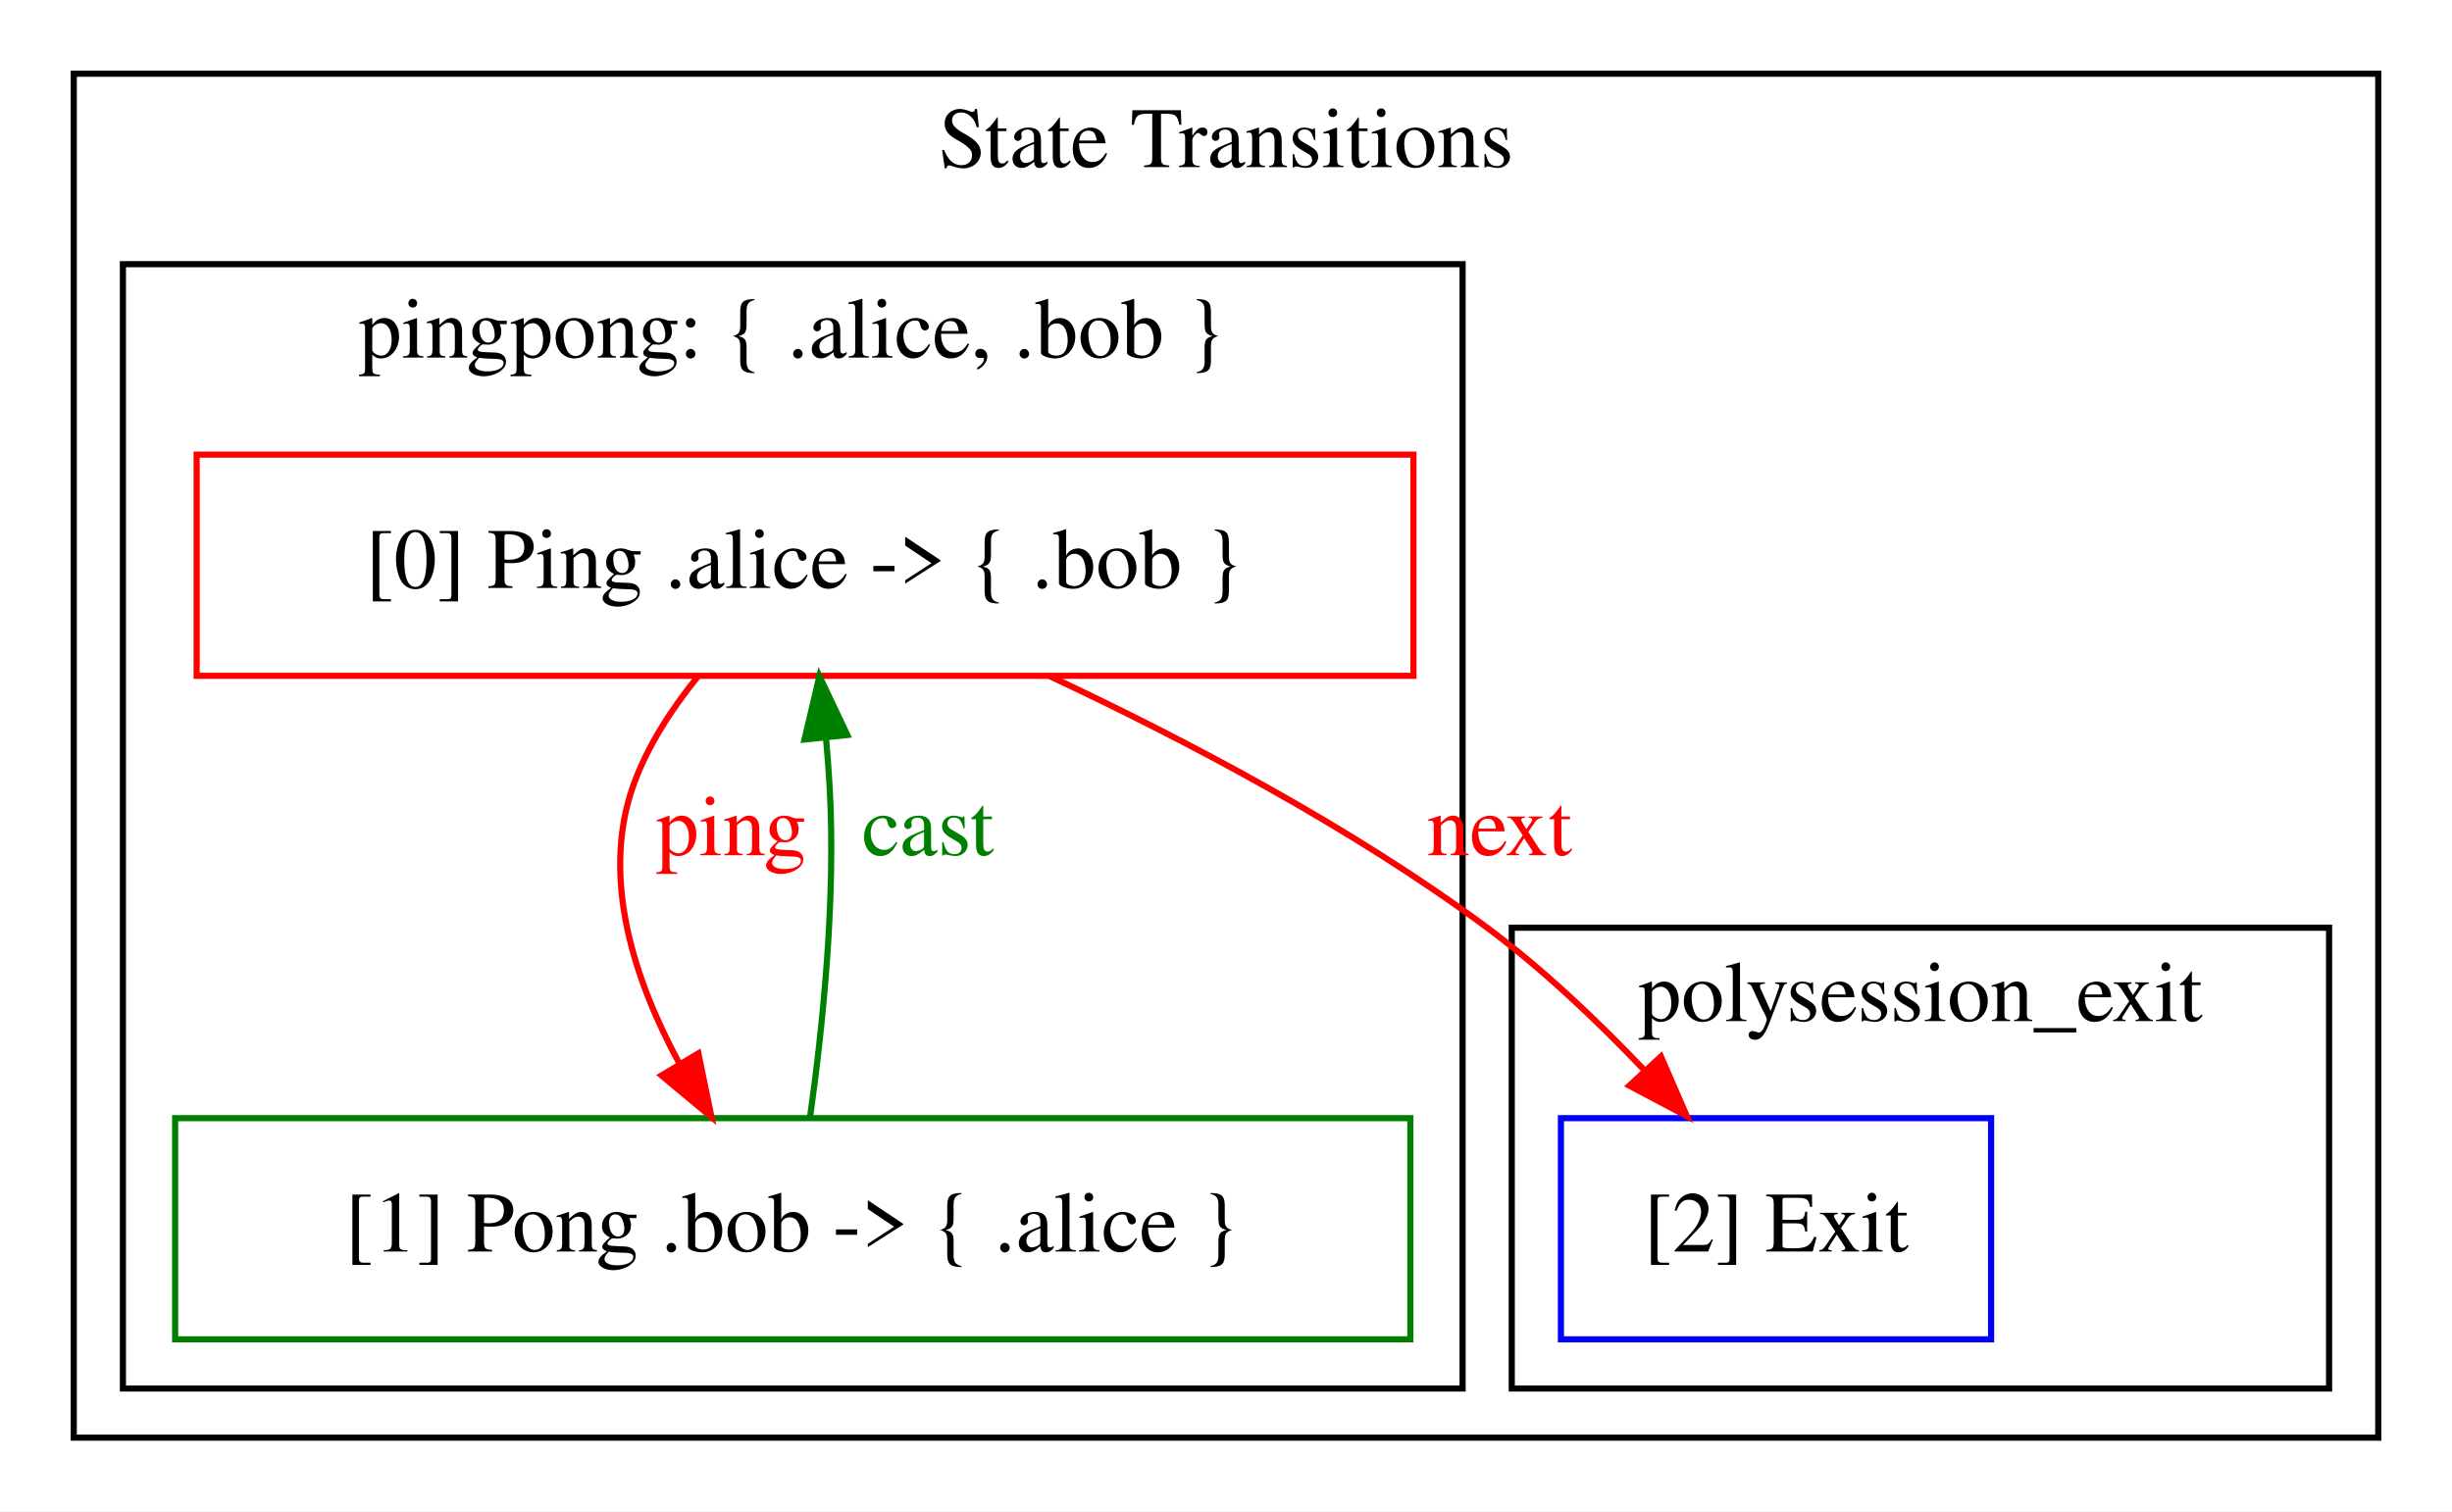
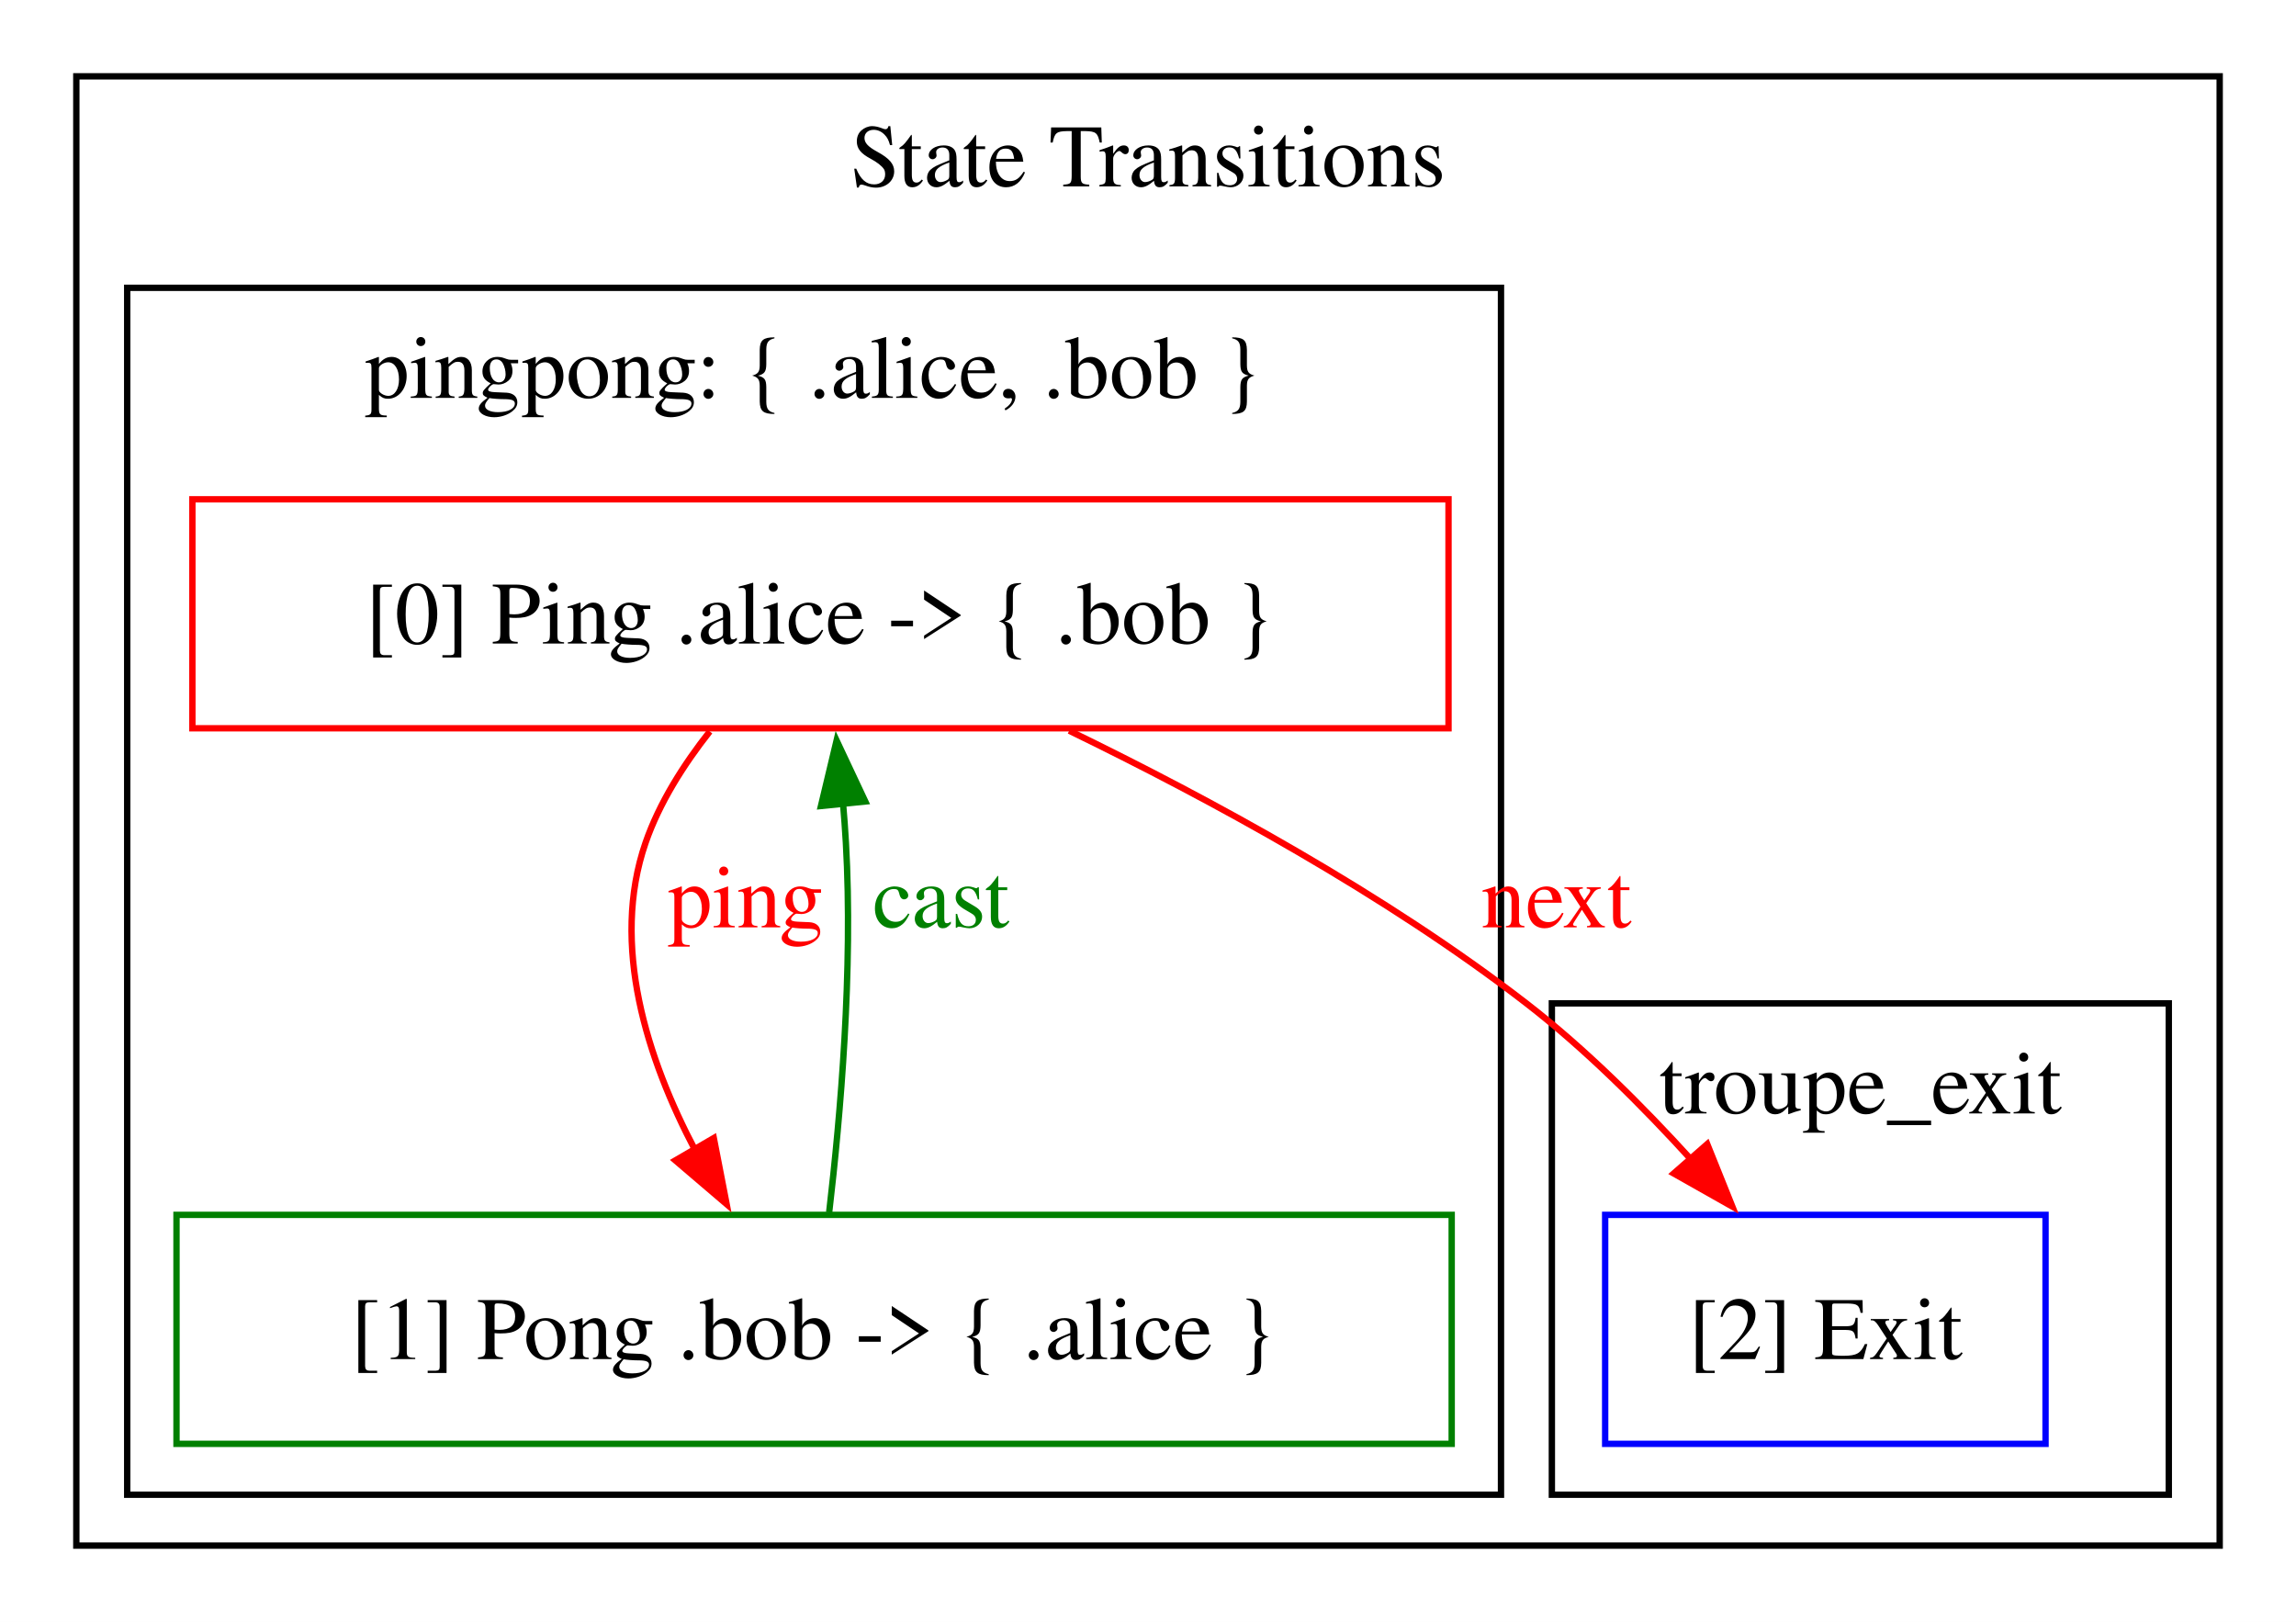
- <svg xmlns="http://www.w3.org/2000/svg" width="399pt" height="246pt" viewBox="0.00 0.00 399.00 246.00">
-   <g id="graph0" class="graph" transform="scale(1 1) rotate(0) translate(4 242)">
-     <polygon fill="white" stroke="transparent" points="-4,4 -4,-242 395,-242 395,4 -4,4" />
+ <svg xmlns="http://www.w3.org/2000/svg" width="361pt" height="255pt" viewBox="0.00 0.00 361.00 255.00">
+   <g id="graph0" class="graph" transform="scale(1 1) rotate(0) translate(4 251)">
+     <polygon fill="white" stroke="none" points="-4,4 -4,-251 357,-251 357,4 -4,4" />
    <g id="clust1" class="cluster">
-       <polygon fill="none" stroke="black" points="8,-8 8,-230 383,-230 383,-8 8,-8" />
-       <text text-anchor="middle" x="195.5" y="-214.8" font-family="Times,serif" font-size="14.00">State Transitions</text>
+       <polygon fill="none" stroke="black" points="8,-8 8,-239 345,-239 345,-8 8,-8" />
+       <text xml:space="preserve" text-anchor="middle" x="176.5" y="-221.7" font-family="Times,serif" font-size="14.00">State Transitions</text>
    </g>
    <g id="clust2" class="cluster">
-       <polygon fill="none" stroke="black" points="16,-16 16,-199 234,-199 234,-16 16,-16" />
-       <text text-anchor="middle" x="125" y="-183.8" font-family="Times,serif" font-size="14.00">pingpong: { .alice, .bob }</text>
+       <polygon fill="none" stroke="black" points="16,-16 16,-205.75 232,-205.75 232,-16 16,-16" />
+       <text xml:space="preserve" text-anchor="middle" x="124" y="-188.45" font-family="Times,serif" font-size="14.00">pingpong: { .alice, .bob }</text>
    </g>
    <g id="clust3" class="cluster">
-       <polygon fill="none" stroke="black" points="242,-16 242,-91 375,-91 375,-16 242,-16" />
-       <text text-anchor="middle" x="308.5" y="-75.8" font-family="Times,serif" font-size="14.00">polysession_exit</text>
+       <polygon fill="none" stroke="black" points="240,-16 240,-93.25 337,-93.25 337,-16 240,-16" />
+       <text xml:space="preserve" text-anchor="middle" x="288.5" y="-75.95" font-family="Times,serif" font-size="14.00">troupe_exit</text>
    </g>
    <g id="node1" class="node">
-       <polygon fill="none" stroke="red" points="226,-168 28,-168 28,-132 226,-132 226,-168" />
-       <text text-anchor="middle" x="127" y="-146.3" font-family="Times,serif" font-size="14.00">[0] Ping .alice -&gt; { .bob }</text>
+       <polygon fill="none" stroke="red" points="223.75,-172.5 26.25,-172.5 26.25,-136.5 223.75,-136.5 223.75,-172.5" />
+       <text xml:space="preserve" text-anchor="middle" x="125" y="-149.82" font-family="Times,serif" font-size="14.00">[0] Ping .alice -&gt; { .bob }</text>
    </g>
    <g id="node2" class="node">
-       <polygon fill="none" stroke="green" points="225.5,-60 24.5,-60 24.5,-24 225.5,-24 225.5,-60" />
-       <text text-anchor="middle" x="125" y="-38.3" font-family="Times,serif" font-size="14.00">[1] Pong .bob -&gt; { .alice }</text>
+       <polygon fill="none" stroke="green" points="224.25,-60 23.75,-60 23.75,-24 224.25,-24 224.25,-60" />
+       <text xml:space="preserve" text-anchor="middle" x="124" y="-37.33" font-family="Times,serif" font-size="14.00">[1] Pong .bob -&gt; { .alice }</text>
    </g>
    <g id="edge1" class="edge">
-       <path fill="none" stroke="red" d="M109.58,-131.91C105.28,-126.62 101.27,-120.46 99,-114 93.74,-99 99.27,-82.31 106.56,-68.88" />
-       <polygon fill="red" stroke="red" points="109.64,-70.55 111.78,-60.17 103.64,-66.95 109.64,-70.55" />
-       <text text-anchor="middle" x="115" y="-102.8" font-family="Times,serif" font-size="14.00" fill="red">ping</text>
+       <path fill="none" stroke="red" d="M107.6,-136C103.49,-130.79 99.67,-124.78 97.5,-118.5 91.95,-102.44 97.75,-84.49 105.32,-70.13" />
+       <polygon fill="red" stroke="red" points="108.23,-72.08 110.25,-61.68 102.19,-68.56 108.23,-72.08" />
+       <text xml:space="preserve" text-anchor="middle" x="113.25" y="-105.2" font-family="Times,serif" font-size="14.00" fill="red">ping</text>
    </g>
    <g id="node3" class="node">
-       <polygon fill="none" stroke="blue" points="320,-60 250,-60 250,-24 320,-24 320,-60" />
-       <text text-anchor="middle" x="285" y="-38.3" font-family="Times,serif" font-size="14.00">[2] Exit</text>
+       <polygon fill="none" stroke="blue" points="317.62,-60 248.38,-60 248.38,-24 317.62,-24 317.62,-60" />
+       <text xml:space="preserve" text-anchor="middle" x="283" y="-37.33" font-family="Times,serif" font-size="14.00">[2] Exit</text>
    </g>
    <g id="edge2" class="edge">
-       <path fill="none" stroke="red" d="M166.78,-131.96C188.77,-121.64 216,-107.33 238,-91 246.99,-84.33 255.85,-75.91 263.41,-67.99" />
-       <polygon fill="red" stroke="red" points="266.27,-70.04 270.49,-60.33 261.13,-65.29 266.27,-70.04" />
-       <text text-anchor="middle" x="240" y="-102.8" font-family="Times,serif" font-size="14.00" fill="red">next</text>
+       <path fill="none" stroke="red" d="M164.11,-136.12C186.26,-125.36 213.88,-110.35 236,-93.25 245.26,-86.09 254.31,-77.05 261.97,-68.62" />
+       <polygon fill="red" stroke="red" points="264.43,-71.13 268.38,-61.3 259.16,-66.51 264.43,-71.13" />
+       <text xml:space="preserve" text-anchor="middle" x="240.71" y="-105.2" font-family="Times,serif" font-size="14.00" fill="red">next</text>
    </g>
    <g id="edge3" class="edge">
-       <path fill="none" stroke="green" d="M127.82,-60.2C129.84,-74.57 132.05,-95.6 131,-114 130.85,-116.56 130.65,-119.23 130.41,-121.89" />
-       <polygon fill="green" stroke="green" points="126.91,-121.63 129.34,-131.94 133.88,-122.37 126.91,-121.63" />
-       <text text-anchor="middle" x="147" y="-102.8" font-family="Times,serif" font-size="14.00" fill="green">cast</text>
+       <path fill="none" stroke="green" d="M126.37,-60.39C128.16,-75.69 130.14,-98.57 129,-118.5 128.88,-120.56 128.73,-122.69 128.54,-124.83" />
+       <polygon fill="green" stroke="green" points="125.08,-124.28 127.54,-134.58 132.05,-124.99 125.08,-124.28" />
+       <text xml:space="preserve" text-anchor="middle" x="143.96" y="-105.2" font-family="Times,serif" font-size="14.00" fill="green">cast</text>
    </g>
  </g>
</svg>
